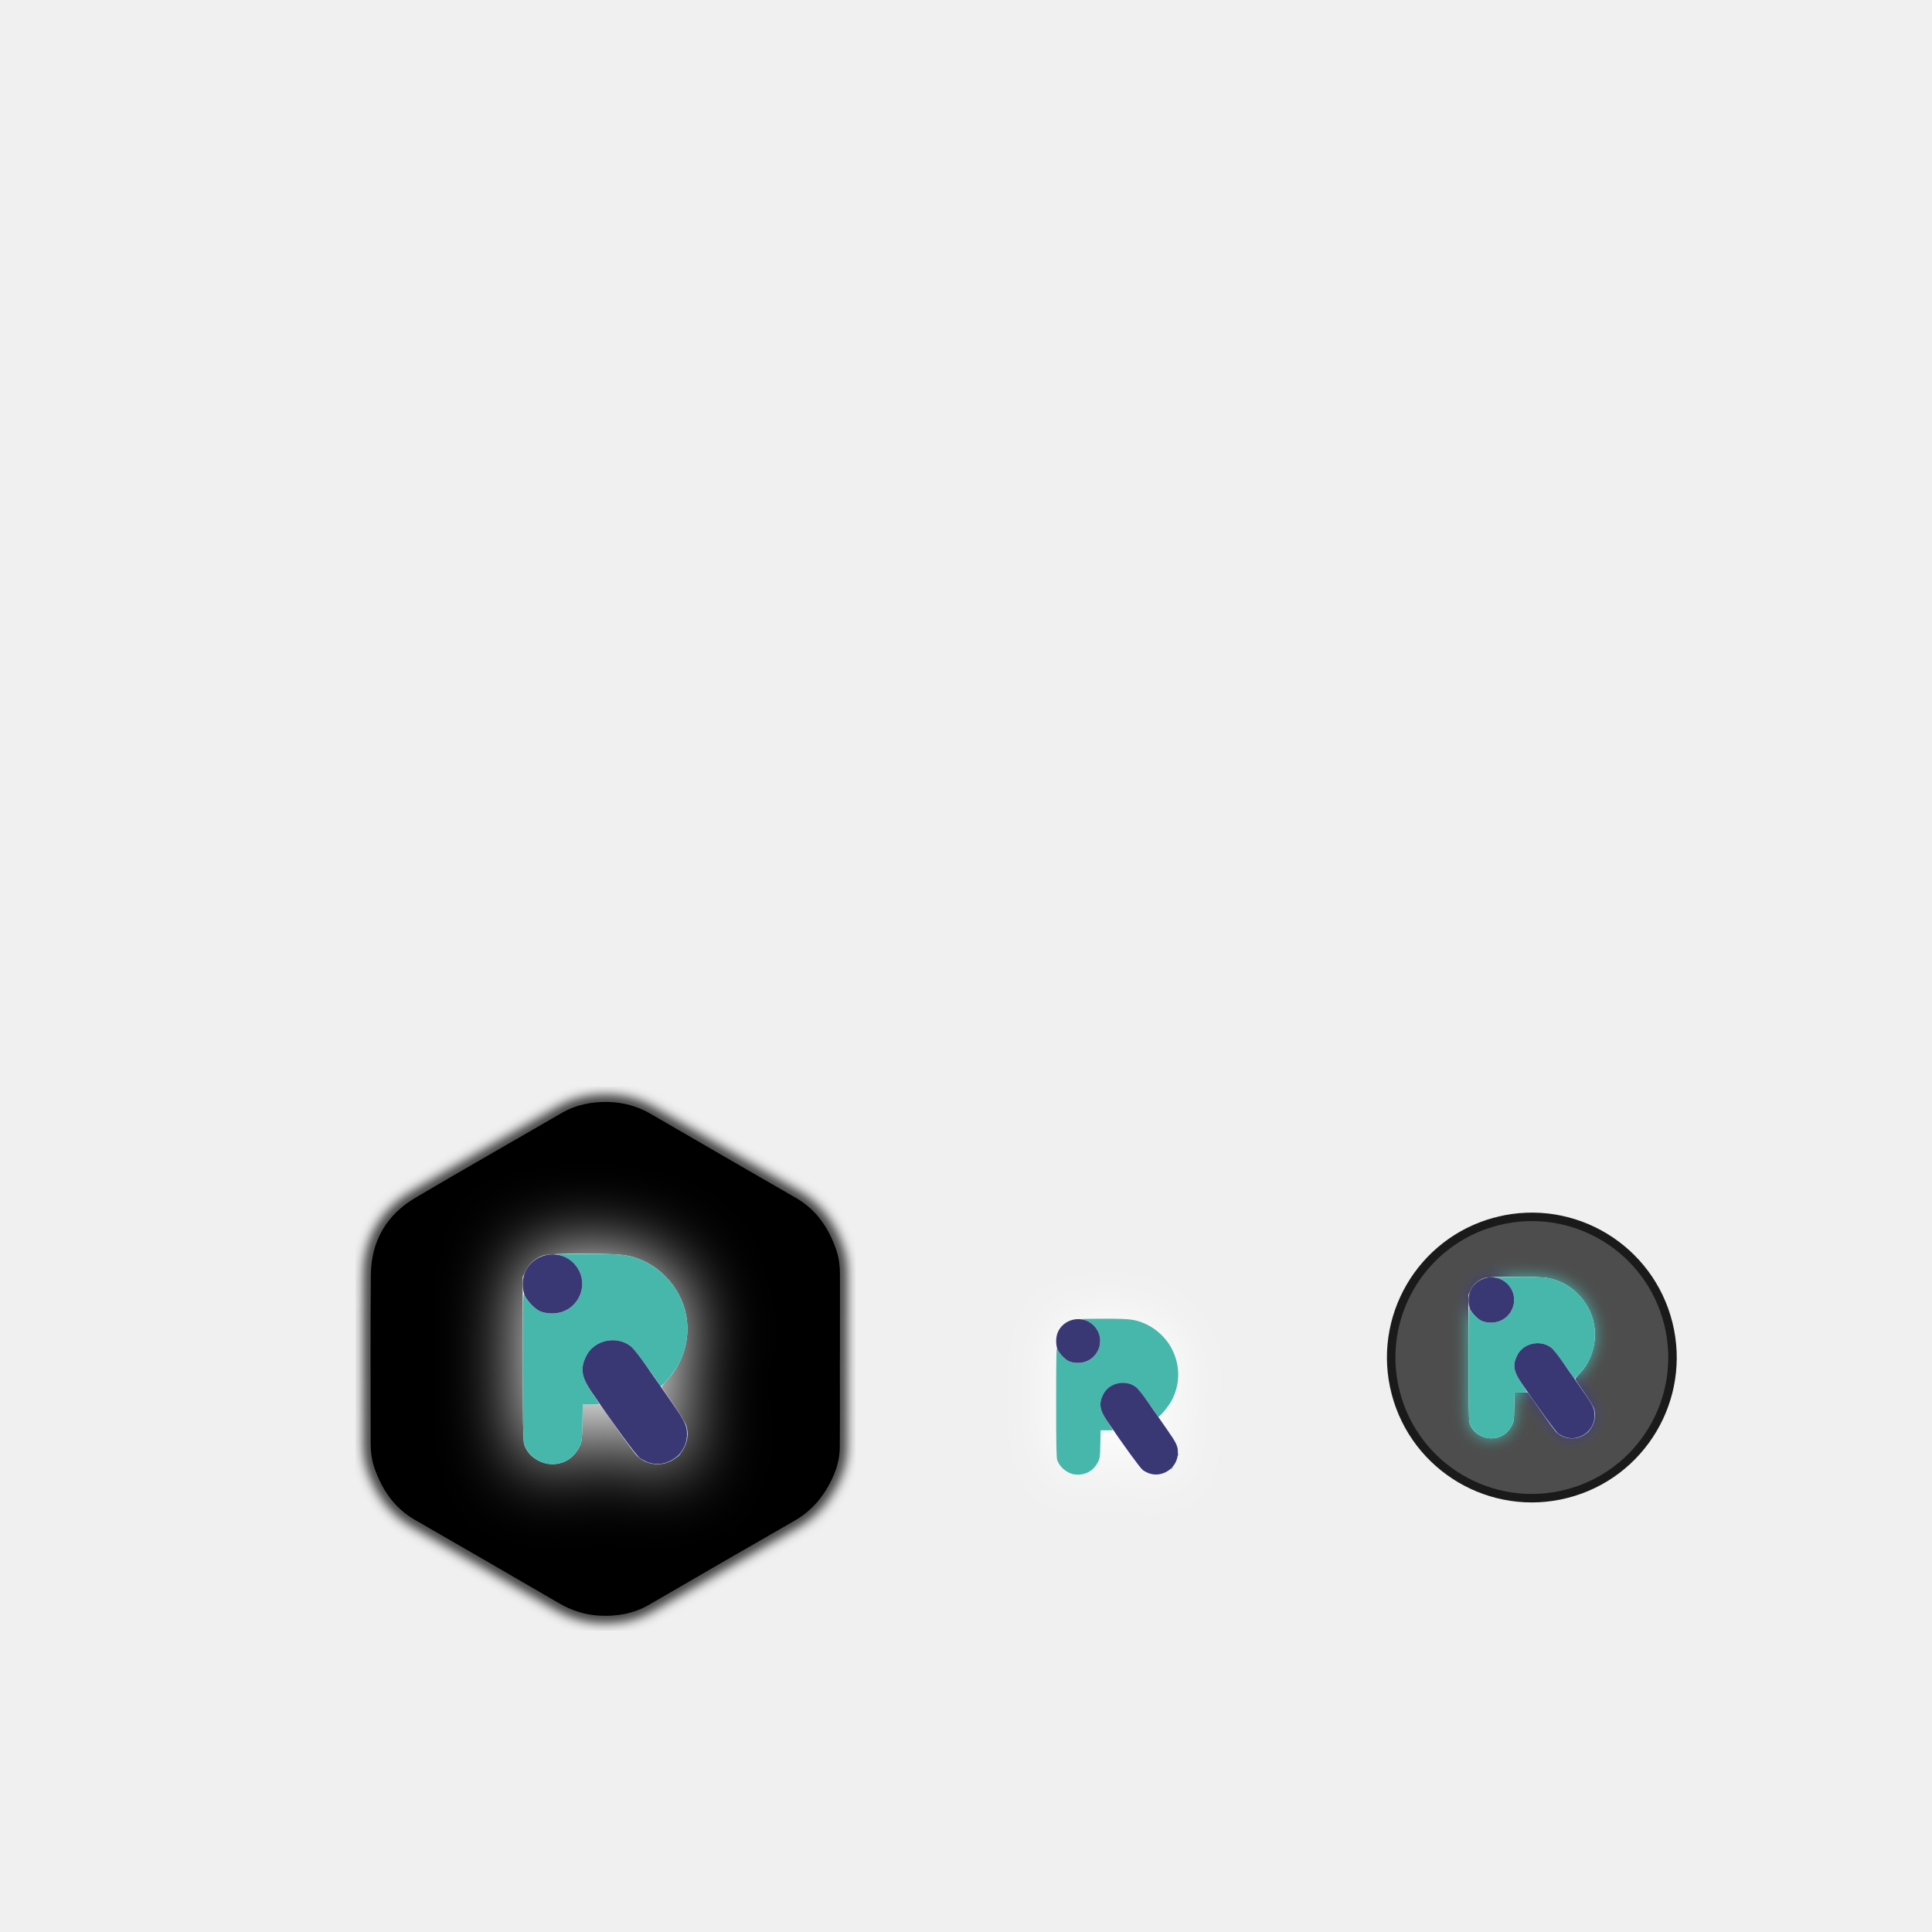
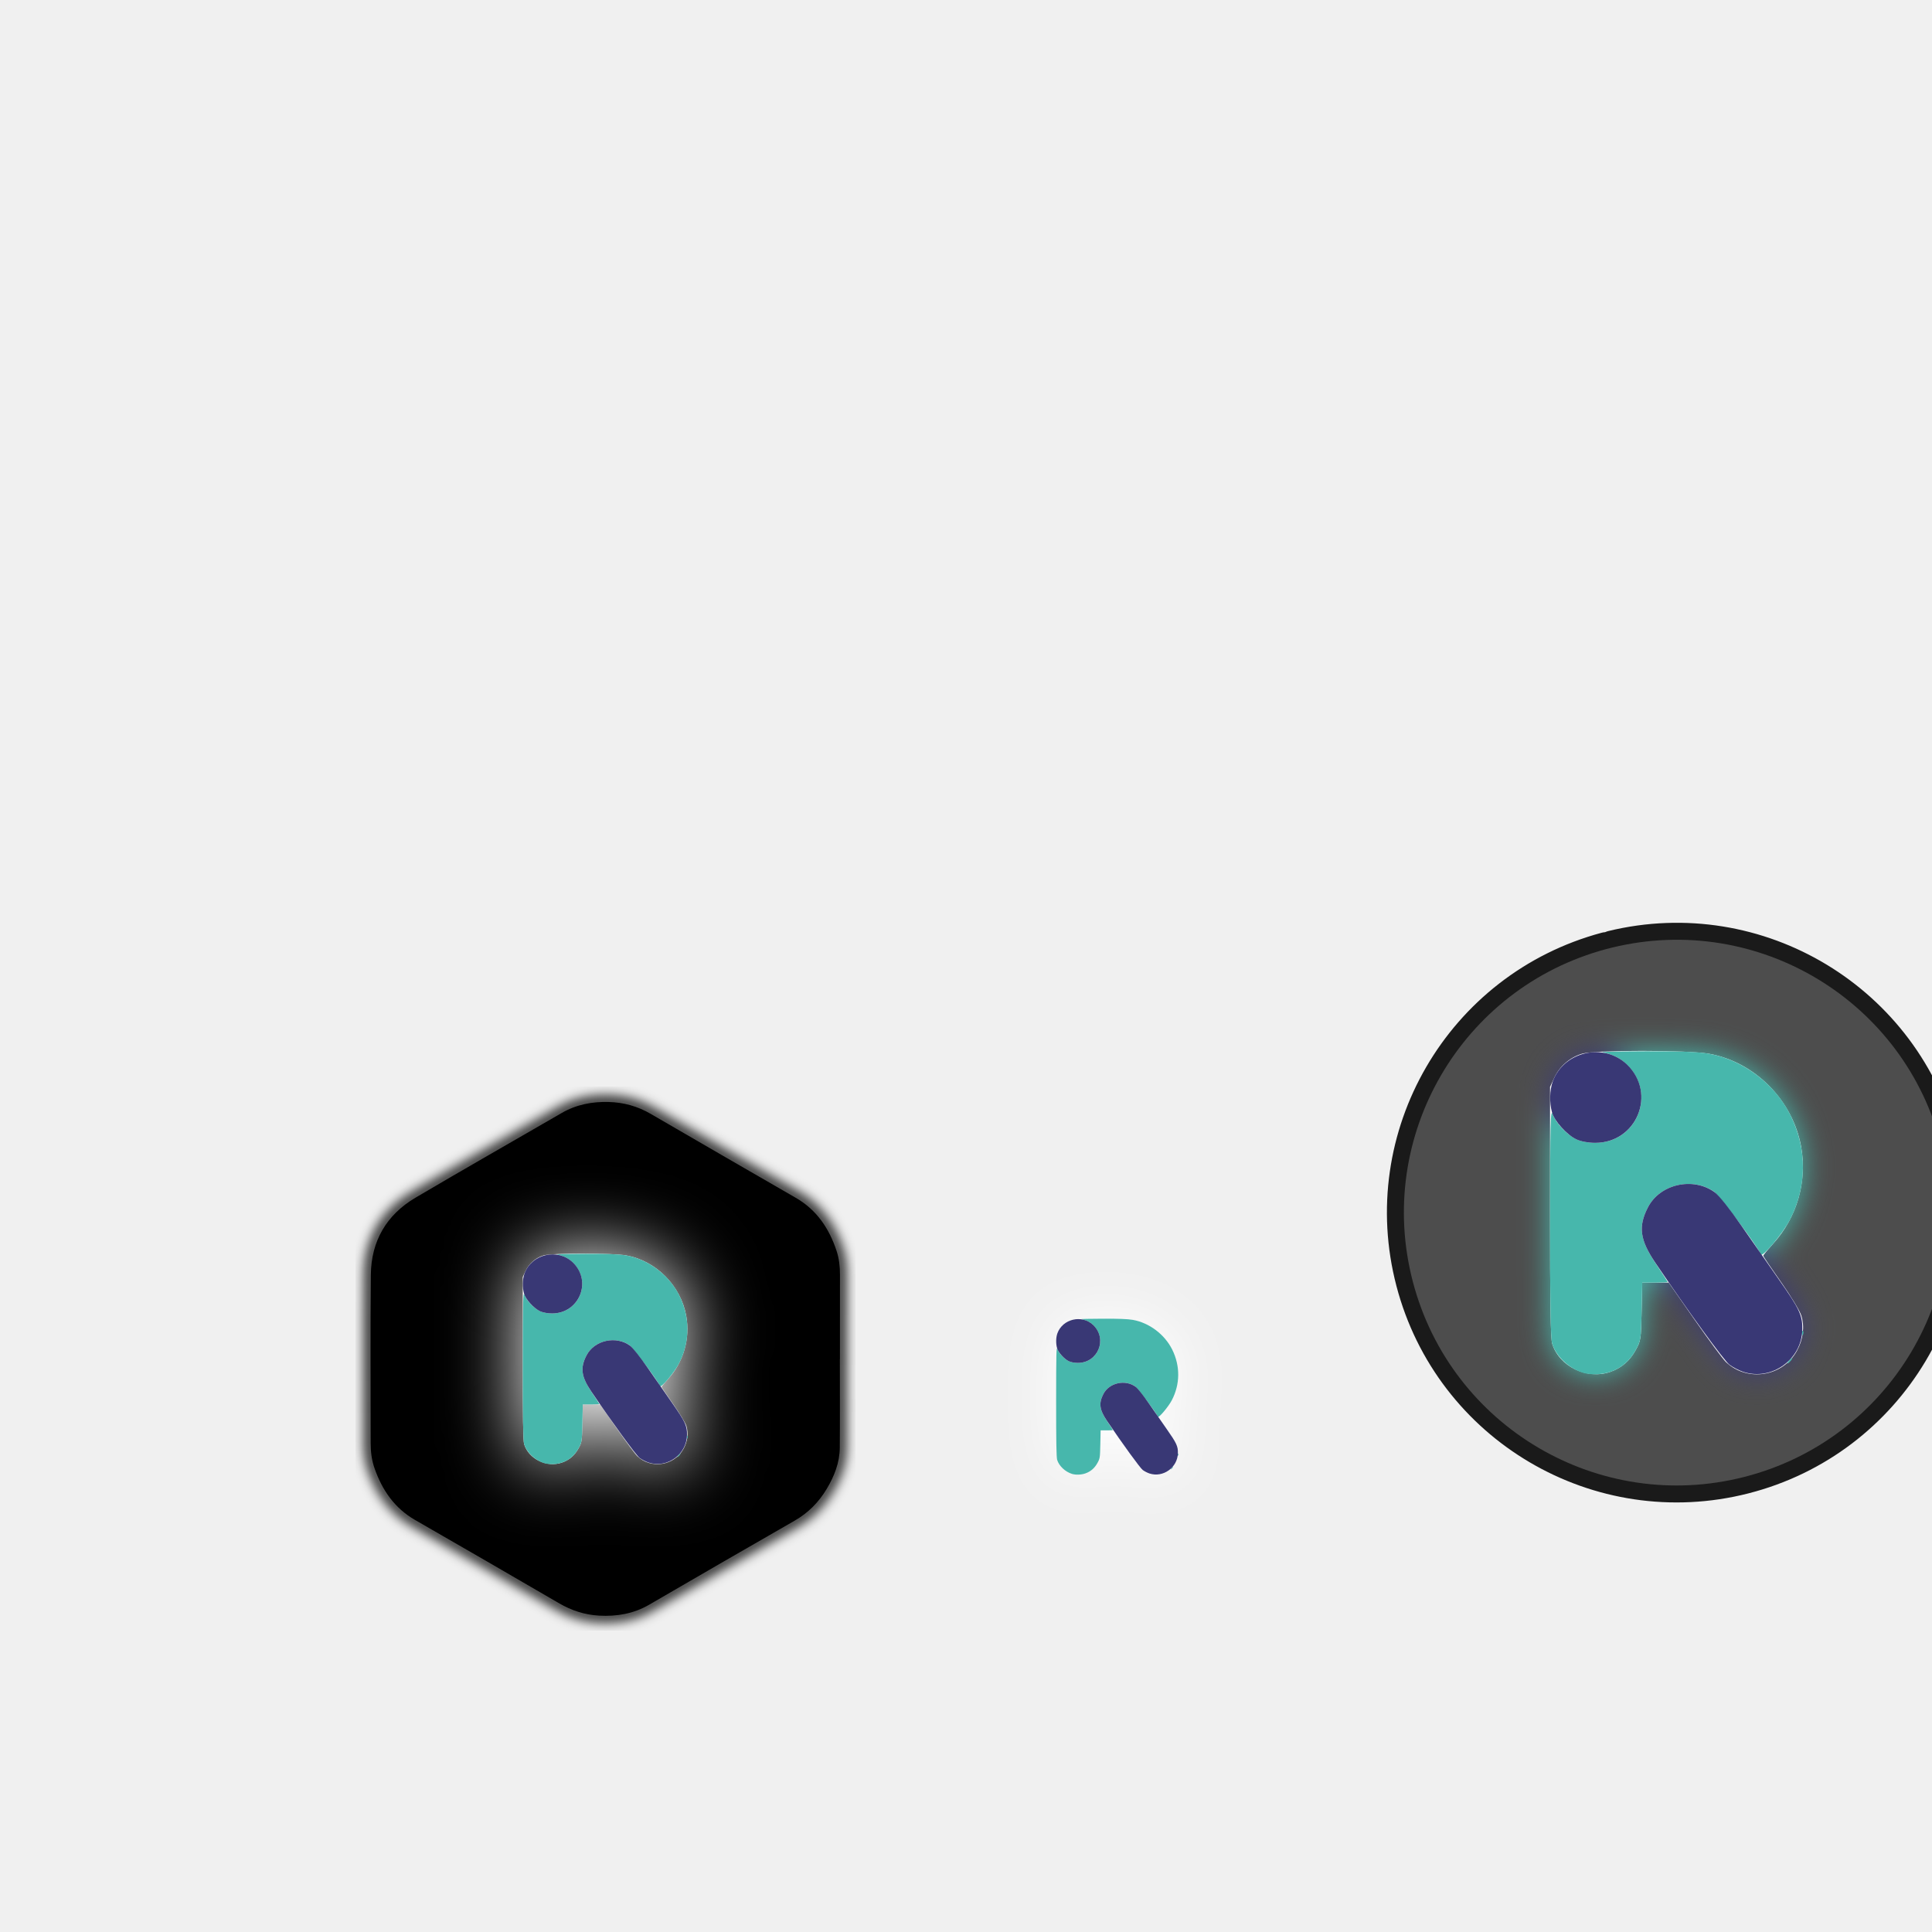
<svg xmlns="http://www.w3.org/2000/svg" width="56.444mm" height="56.444mm" viewBox="0 0 200 200" id="svg3644" version="1.1">
  <defs id="defs3646">
    <filter style="color-interpolation-filters:sRGB" id="filter4308" x="-0.547" width="2.093" y="-0.428" height="1.856">
      <feGaussianBlur stdDeviation="31.366" id="feGaussianBlur4310" />
    </filter>
    <filter style="color-interpolation-filters:sRGB" id="filter42243" x="-0.031" width="1.063" y="-0.029" height="1.057">
      <feGaussianBlur stdDeviation="0.917" id="feGaussianBlur42245" />
    </filter>
    <filter style="color-interpolation-filters:sRGB" id="filter2080" x="-0.137" width="1.273" y="-0.107" height="1.214">
      <feGaussianBlur stdDeviation="7.846" id="feGaussianBlur2082" />
    </filter>
  </defs>
  <g id="layer1" transform="translate(-424.7044,-209.4884)">
    <g id="g42257" transform="matrix(0.4088209,0,0,0.4088209,272.8496,223.6335)">
      <path transform="matrix(1.696278,0,0,1.696278,-66.43277,-301.8662)" id="path3676" d="m 383.529,347.802 c 0.003,-1.205 -0.134,-2.388 -0.513,-3.531 -1.104,-3.334 -2.96,-6.099 -6.07,-7.896 -7.226,-4.175 -14.458,-8.337 -21.667,-12.537 -1.96,-1.143 -4.048,-1.718 -6.292,-1.777 -2.474,-0.064 -4.824,0.383 -7,1.646 -7.277,4.223 -14.599,8.374 -21.843,12.654 -4.319,2.553 -6.592,6.477 -6.646,11.49 -0.088,8.382 -0.021,16.764 -0.027,25.146 -10e-4,1.291 0.158,2.553 0.586,3.77 1.14,3.24 2.981,5.927 6.028,7.682 7.17,4.13 14.342,8.258 21.487,12.428 1.877,1.096 3.855,1.744 6.012,1.861 2.635,0.145 5.141,-0.283 7.461,-1.631 7.229,-4.195 14.459,-8.387 21.712,-12.541 2.023,-1.16 3.585,-2.738 4.772,-4.713 1.146,-1.904 1.953,-3.94 1.973,-6.189 0.037,-4.416 0.011,-8.832 0.011,-13.248 h 0.012 c 0,-4.205 -0.005,-8.41 0.004,-12.614 z" style="clip-rule:evenodd;fill:none;fill-rule:evenodd;stroke:#000000;stroke-width:1.658;stroke-miterlimit:4;stroke-dasharray:none;stroke-opacity:1;filter:url(#filter42243)" />
      <path id="path4486" d="m 584.139,288.102 c 0.006,-2.044 -0.227,-4.051 -0.87,-5.99 -1.873,-5.655 -5.021,-10.346 -10.296,-13.394 -12.257,-7.082 -24.525,-14.142 -36.753,-21.266 -3.325,-1.939 -6.867,-2.914 -10.673,-3.014 -4.197,-0.109 -8.183,0.65 -11.874,2.792 -12.344,7.163 -24.764,14.205 -37.052,21.465 -7.326,4.331 -11.182,10.987 -11.273,19.49 -0.149,14.218 -0.036,28.436 -0.046,42.655 -0.002,2.19 0.268,4.331 0.994,6.395 1.934,5.496 5.057,10.054 10.225,13.031 12.162,7.006 24.328,14.008 36.448,21.081 3.184,1.859 6.539,2.958 10.198,3.157 4.47,0.246 8.721,-0.48 12.656,-2.767 12.262,-7.116 24.526,-14.227 36.83,-21.273 3.432,-1.968 6.081,-4.644 8.095,-7.995 1.944,-3.23 3.313,-6.683 3.347,-10.498 0.063,-7.491 0.018,-14.982 0.018,-22.472 h 0.02 c 0,-7.133 -0.008,-14.266 0.006,-21.397 z" style="clip-rule:evenodd;fill-rule:evenodd;stroke-width:2" />
      <g style="fill:#ffffff;stroke:#000000;stroke-width:0;stroke-miterlimit:4;stroke-dasharray:none;stroke-opacity:1;filter:url(#filter4308)" transform="matrix(0.3030752,0,0,0.3030752,385.4257,91.08588)" id="g7565">
        <g style="fill:#ffffff;stroke:#000000;stroke-width:0;stroke-miterlimit:4;stroke-dasharray:none;stroke-opacity:1" transform="translate(346.6968,610.6922)" id="g7567">
          <path id="path7569" d="m 76.89,196.539 c 6.101,-2.152 10.421,-5.869 13.699,-11.784 2.814,-5.078 2.923,-5.782 3.249,-21.004 L 94.176,148 h 7.194 7.194 l 14.132,20.25 c 7.773,11.137 15.409,21.461 16.969,22.941 11.707,11.107 30.992,8.044 38.718,-6.151 3.376,-6.203 4.215,-13.069 2.336,-19.125 -0.782,-2.521 -5.764,-10.749 -11.07,-18.283 C 164.341,140.098 160,133.682 160,133.374 c 0,-0.308 2.438,-3.254 5.418,-6.547 C 178.41,112.471 184.017,92.966 180.606,74 176.063,48.743 155.418,27.934 130.499,23.495 118.949,21.437 68.307,21.42 61.432,23.471 54.848,25.435 49.26,30.247 46.381,36.429 L 44.02,41.5 l -0.01,67.884 c -0.007,48.651 0.319,68.981 1.151,71.758 3.736,12.47 19.014,19.884 31.73,15.397 z" style="fill:#ffffff;stroke:#000000;stroke-width:0;stroke-miterlimit:4;stroke-dasharray:none;stroke-opacity:1" />
        </g>
      </g>
      <g style="opacity:1;stroke:#000000;stroke-width:0;stroke-miterlimit:4;stroke-dasharray:none;stroke-opacity:1" id="layer1-6" transform="matrix(0.3030752,0,0,0.3030752,385.3986,91.08588)">
        <g style="stroke:#000000;stroke-width:0;stroke-miterlimit:4;stroke-dasharray:none;stroke-opacity:1" id="g6089" transform="translate(346.6968,610.6922)">
          <path style="fill:#fdfdfd;stroke:#000000;stroke-width:0;stroke-miterlimit:4;stroke-dasharray:none;stroke-opacity:1" d="m 76.89,196.539 c 6.101,-2.152 10.421,-5.869 13.699,-11.784 2.814,-5.078 2.923,-5.782 3.249,-21.004 L 94.176,148 h 7.194 7.194 l 14.132,20.25 c 7.773,11.137 15.409,21.461 16.969,22.941 11.707,11.107 30.992,8.044 38.718,-6.151 3.376,-6.203 4.215,-13.069 2.336,-19.125 -0.782,-2.521 -5.764,-10.749 -11.07,-18.283 C 164.341,140.098 160,133.682 160,133.374 c 0,-0.308 2.438,-3.254 5.418,-6.547 C 178.41,112.471 184.017,92.966 180.606,74 176.063,48.743 155.418,27.934 130.499,23.495 118.949,21.437 68.307,21.42 61.432,23.471 54.848,25.435 49.26,30.247 46.381,36.429 L 44.02,41.5 l -0.01,67.884 c -0.007,48.651 0.319,68.981 1.151,71.758 3.736,12.47 19.014,19.884 31.73,15.397 z" id="path6095" />
          <path style="fill:#47b7ac;stroke:none;stroke-width:0;stroke-miterlimit:4;stroke-dasharray:none;stroke-opacity:1" d="m 61.994,197.066 c -7.733,-2.352 -14.758,-8.997 -16.833,-15.924 -0.829,-2.767 -1.148,-21.69 -1.117,-66.258 0.038,-54.379 0.222,-61.886 1.428,-58.499 1.746,4.899 7.821,11.293 13.028,13.713 2.483,1.154 6.276,1.863 10,1.871 23.209,0.047 33.914,-27.617 16.703,-43.166 C 81.644,25.587 78.331,23.991 72.5,22.681 c -1.1,-0.247 9.7,-0.486 24,-0.53 18.416,-0.057 28.333,0.335 33.999,1.344 18.579,3.31 35.889,16.39 44.384,33.539 9.136,18.442 8.956,39.003 -0.499,57.04 -3.898,7.436 -14.944,20.515 -15.688,18.575 -1.598,-4.163 -22.405,-32.059 -25.462,-34.136 -11.96,-8.127 -29.528,-3.954 -35.959,8.542 -5.413,10.519 -4.417,17.634 4.294,30.662 3.537,5.291 6.431,9.769 6.431,9.952 0,0.183 -3.11,0.332 -6.912,0.332 h -6.912 l -0.338,15.75 c -0.327,15.222 -0.435,15.926 -3.249,21.004 -3.278,5.915 -7.598,9.632 -13.699,11.784 -4.408,1.555 -10.776,1.78 -14.897,0.527 z M 174,190.5 c 0.685,-0.825 1.47,-1.5 1.745,-1.5 0.275,0 -0.06,0.675 -0.745,1.5 -0.685,0.825 -1.47,1.5 -1.745,1.5 -0.275,0 0.06,-0.675 0.745,-1.5 z m 7.079,-14.917 c -0.043,-1.054 0.193,-1.645 0.525,-1.312 0.332,0.332 0.368,1.195 0.079,1.917 -0.319,0.798 -0.556,0.561 -0.604,-0.604 z" id="path6093" />
          <path style="fill:#393875;stroke:none;stroke-width:0;stroke-miterlimit:4;stroke-dasharray:none;stroke-opacity:1" d="m 149.222,196.586 c -2.353,-0.765 -5.787,-2.542 -7.631,-3.949 -2.966,-2.263 -22.414,-29.016 -40.226,-55.338 -8.492,-12.549 -9.471,-19.786 -4.089,-30.244 6.552,-12.731 24.61,-16.773 36.401,-8.146 2.223,1.626 8.219,9.147 14.324,17.966 5.775,8.343 15.087,21.713 20.694,29.712 11.097,15.833 12.719,19.318 12.568,27.004 -0.321,16.271 -16.66,27.999 -32.04,22.997 z M 58.5,70.129 C 53.265,67.738 46.43,60.212 45.081,55.355 43.648,50.193 43.791,43.332 45.427,38.748 51.298,22.295 73.19,17.177 85.838,29.301 102.241,45.025 91.274,72.015 68.5,71.968 c -3.661,-0.007 -7.559,-0.725 -10,-1.839 z" id="path6091" />
        </g>
      </g>
    </g>
    <g id="g460" transform="matrix(0.7415002,0,0,0.7415002,60.31686,96.63138)">
      <g id="g428" transform="matrix(0.1239035,0,0,0.1239035,590.461,257.8882)" style="fill:#ffffff;stroke:#000000;stroke-width:0;stroke-miterlimit:4;stroke-dasharray:none;stroke-opacity:1;filter:url(#filter4308)">
        <g id="g426" transform="translate(346.6968,610.6922)" style="fill:#ffffff;stroke:#000000;stroke-width:0;stroke-miterlimit:4;stroke-dasharray:none;stroke-opacity:1">
          <path style="fill:#ffffff;stroke:#000000;stroke-width:0;stroke-miterlimit:4;stroke-dasharray:none;stroke-opacity:1" d="m 76.89,196.539 c 6.101,-2.152 10.421,-5.869 13.699,-11.784 2.814,-5.078 2.923,-5.782 3.249,-21.004 L 94.176,148 h 7.194 7.194 l 14.132,20.25 c 7.773,11.137 15.409,21.461 16.969,22.941 11.707,11.107 30.992,8.044 38.718,-6.151 3.376,-6.203 4.215,-13.069 2.336,-19.125 -0.782,-2.521 -5.764,-10.749 -11.07,-18.283 C 164.341,140.098 160,133.682 160,133.374 c 0,-0.308 2.438,-3.254 5.418,-6.547 C 178.41,112.471 184.017,92.966 180.606,74 176.063,48.743 155.418,27.934 130.499,23.495 118.949,21.437 68.307,21.42 61.432,23.471 54.848,25.435 49.26,30.247 46.381,36.429 L 44.02,41.5 l -0.01,67.884 c -0.007,48.651 0.319,68.981 1.151,71.758 3.736,12.47 19.014,19.884 31.73,15.397 z" id="path424" />
        </g>
      </g>
      <g transform="matrix(0.1239035,0,0,0.1239035,590.4499,257.8882)" id="g438" style="opacity:1;stroke:#000000;stroke-width:0;stroke-miterlimit:4;stroke-dasharray:none;stroke-opacity:1">
        <g transform="translate(346.6968,610.6922)" id="g436" style="stroke:#000000;stroke-width:0;stroke-miterlimit:4;stroke-dasharray:none;stroke-opacity:1">
          <path id="path430" d="m 76.89,196.539 c 6.101,-2.152 10.421,-5.869 13.699,-11.784 2.814,-5.078 2.923,-5.782 3.249,-21.004 L 94.176,148 h 7.194 7.194 l 14.132,20.25 c 7.773,11.137 15.409,21.461 16.969,22.941 11.707,11.107 30.992,8.044 38.718,-6.151 3.376,-6.203 4.215,-13.069 2.336,-19.125 -0.782,-2.521 -5.764,-10.749 -11.07,-18.283 C 164.341,140.098 160,133.682 160,133.374 c 0,-0.308 2.438,-3.254 5.418,-6.547 C 178.41,112.471 184.017,92.966 180.606,74 176.063,48.743 155.418,27.934 130.499,23.495 118.949,21.437 68.307,21.42 61.432,23.471 54.848,25.435 49.26,30.247 46.381,36.429 L 44.02,41.5 l -0.01,67.884 c -0.007,48.651 0.319,68.981 1.151,71.758 3.736,12.47 19.014,19.884 31.73,15.397 z" style="fill:#fdfdfd;stroke:#000000;stroke-width:0;stroke-miterlimit:4;stroke-dasharray:none;stroke-opacity:1" />
          <path id="path432" d="m 61.994,197.066 c -7.733,-2.352 -14.758,-8.997 -16.833,-15.924 -0.829,-2.767 -1.148,-21.69 -1.117,-66.258 0.038,-54.379 0.222,-61.886 1.428,-58.499 1.746,4.899 7.821,11.293 13.028,13.713 2.483,1.154 6.276,1.863 10,1.871 23.209,0.047 33.914,-27.617 16.703,-43.166 C 81.644,25.587 78.331,23.991 72.5,22.681 c -1.1,-0.247 9.7,-0.486 24,-0.53 18.416,-0.057 28.333,0.335 33.999,1.344 18.579,3.31 35.889,16.39 44.384,33.539 9.136,18.442 8.956,39.003 -0.499,57.04 -3.898,7.436 -14.944,20.515 -15.688,18.575 -1.598,-4.163 -22.405,-32.059 -25.462,-34.136 -11.96,-8.127 -29.528,-3.954 -35.959,8.542 -5.413,10.519 -4.417,17.634 4.294,30.662 3.537,5.291 6.431,9.769 6.431,9.952 0,0.183 -3.11,0.332 -6.912,0.332 h -6.912 l -0.338,15.75 c -0.327,15.222 -0.435,15.926 -3.249,21.004 -3.278,5.915 -7.598,9.632 -13.699,11.784 -4.408,1.555 -10.776,1.78 -14.897,0.527 z M 174,190.5 c 0.685,-0.825 1.47,-1.5 1.745,-1.5 0.275,0 -0.06,0.675 -0.745,1.5 -0.685,0.825 -1.47,1.5 -1.745,1.5 -0.275,0 0.06,-0.675 0.745,-1.5 z m 7.079,-14.917 c -0.043,-1.054 0.193,-1.645 0.525,-1.312 0.332,0.332 0.368,1.195 0.079,1.917 -0.319,0.798 -0.556,0.561 -0.604,-0.604 z" style="fill:#47b7ac;stroke:none;stroke-width:0;stroke-miterlimit:4;stroke-dasharray:none;stroke-opacity:1" />
          <path id="path434" d="m 149.222,196.586 c -2.353,-0.765 -5.787,-2.542 -7.631,-3.949 -2.966,-2.263 -22.414,-29.016 -40.226,-55.338 -8.492,-12.549 -9.471,-19.786 -4.089,-30.244 6.552,-12.731 24.61,-16.773 36.401,-8.146 2.223,1.626 8.219,9.147 14.324,17.966 5.775,8.343 15.087,21.713 20.694,29.712 11.097,15.833 12.719,19.318 12.568,27.004 -0.321,16.271 -16.66,27.999 -32.04,22.997 z M 58.5,70.129 C 53.265,67.738 46.43,60.212 45.081,55.355 43.648,50.193 43.791,43.332 45.427,38.748 51.298,22.295 73.19,17.177 85.838,29.301 102.241,45.025 91.274,72.015 68.5,71.968 c -3.661,-0.007 -7.559,-0.725 -10,-1.839 z" style="fill:#393875;stroke:none;stroke-width:0;stroke-miterlimit:4;stroke-dasharray:none;stroke-opacity:1" />
        </g>
      </g>
    </g>
-     <g id="g2095" transform="translate(-24.52777)">
+     <g id="g2095" transform="matrix(2,0,0,2,-617.3351,-365.0186)">
      <path d="m 604.472,336.298 a 14.12,14.12 0 0 1 17.037,10.305 14.12,14.12 0 0 1 -10.205,17.096 14.12,14.12 0 0 1 -17.156,-10.106 14.12,14.12 0 0 1 10.006,-17.214" id="path2028" style="opacity:1;fill:#4d4d4d;fill-opacity:1;stroke:#1a1a1a;stroke-width:1.756;stroke-linecap:round;stroke-linejoin:round;stroke-miterlimit:4;stroke-dasharray:none;stroke-dashoffset:0;stroke-opacity:1;paint-order:stroke fill markers" />
      <g transform="matrix(0.09513767,0,0,0.09513767,564.0782,281.4604)" id="g2038" style="opacity:1;stroke:#000000;stroke-width:0;stroke-miterlimit:4;stroke-dasharray:none;stroke-opacity:1;filter:url(#filter2080)">
        <g transform="translate(346.6968,610.6922)" id="g2036" style="stroke:#000000;stroke-width:0;stroke-miterlimit:4;stroke-dasharray:none;stroke-opacity:1">
          <path id="path2030" d="m 76.89,196.539 c 6.101,-2.152 10.421,-5.869 13.699,-11.784 2.814,-5.078 2.923,-5.782 3.249,-21.004 L 94.176,148 h 7.194 7.194 l 14.132,20.25 c 7.773,11.137 15.409,21.461 16.969,22.941 11.707,11.107 30.992,8.044 38.718,-6.151 3.376,-6.203 4.215,-13.069 2.336,-19.125 -0.782,-2.521 -5.764,-10.749 -11.07,-18.283 C 164.341,140.098 160,133.682 160,133.374 c 0,-0.308 2.438,-3.254 5.418,-6.547 C 178.41,112.471 184.017,92.966 180.606,74 176.063,48.743 155.418,27.934 130.499,23.495 118.949,21.437 68.307,21.42 61.432,23.471 54.848,25.435 49.26,30.247 46.381,36.429 L 44.02,41.5 l -0.01,67.884 c -0.007,48.651 0.319,68.981 1.151,71.758 3.736,12.47 19.014,19.884 31.73,15.397 z" style="fill:#fdfdfd;stroke:#000000;stroke-width:0;stroke-miterlimit:4;stroke-dasharray:none;stroke-opacity:1" />
          <path id="path2032" d="m 61.994,197.066 c -7.733,-2.352 -14.758,-8.997 -16.833,-15.924 -0.829,-2.767 -1.148,-21.69 -1.117,-66.258 0.038,-54.379 0.222,-61.886 1.428,-58.499 1.746,4.899 7.821,11.293 13.028,13.713 2.483,1.154 6.276,1.863 10,1.871 23.209,0.047 33.914,-27.617 16.703,-43.166 C 81.644,25.587 78.331,23.991 72.5,22.681 c -1.1,-0.247 9.7,-0.486 24,-0.53 18.416,-0.057 28.333,0.335 33.999,1.344 18.579,3.31 35.889,16.39 44.384,33.539 9.136,18.442 8.956,39.003 -0.499,57.04 -3.898,7.436 -14.944,20.515 -15.688,18.575 -1.598,-4.163 -22.405,-32.059 -25.462,-34.136 -11.96,-8.127 -29.528,-3.954 -35.959,8.542 -5.413,10.519 -4.417,17.634 4.294,30.662 3.537,5.291 6.431,9.769 6.431,9.952 0,0.183 -3.11,0.332 -6.912,0.332 h -6.912 l -0.338,15.75 c -0.327,15.222 -0.435,15.926 -3.249,21.004 -3.278,5.915 -7.598,9.632 -13.699,11.784 -4.408,1.555 -10.776,1.78 -14.897,0.527 z M 174,190.5 c 0.685,-0.825 1.47,-1.5 1.745,-1.5 0.275,0 -0.06,0.675 -0.745,1.5 -0.685,0.825 -1.47,1.5 -1.745,1.5 -0.275,0 0.06,-0.675 0.745,-1.5 z m 7.079,-14.917 c -0.043,-1.054 0.193,-1.645 0.525,-1.312 0.332,0.332 0.368,1.195 0.079,1.917 -0.319,0.798 -0.556,0.561 -0.604,-0.604 z" style="fill:#47b7ac;stroke:none;stroke-width:0;stroke-miterlimit:4;stroke-dasharray:none;stroke-opacity:1" />
          <path id="path2034" d="m 149.222,196.586 c -2.353,-0.765 -5.787,-2.542 -7.631,-3.949 -2.966,-2.263 -22.414,-29.016 -40.226,-55.338 -8.492,-12.549 -9.471,-19.786 -4.089,-30.244 6.552,-12.731 24.61,-16.773 36.401,-8.146 2.223,1.626 8.219,9.147 14.324,17.966 5.775,8.343 15.087,21.713 20.694,29.712 11.097,15.833 12.719,19.318 12.568,27.004 -0.321,16.271 -16.66,27.999 -32.04,22.997 z M 58.5,70.129 C 53.265,67.738 46.43,60.212 45.081,55.355 43.648,50.193 43.791,43.332 45.427,38.748 51.298,22.295 73.19,17.177 85.838,29.301 102.241,45.025 91.274,72.015 68.5,71.968 c -3.661,-0.007 -7.559,-0.725 -10,-1.839 z" style="fill:#393875;stroke:none;stroke-width:0;stroke-miterlimit:4;stroke-dasharray:none;stroke-opacity:1" />
        </g>
      </g>
      <g style="opacity:1;stroke:#000000;stroke-width:0;stroke-miterlimit:4;stroke-dasharray:none;stroke-opacity:1" id="g2016" transform="matrix(0.09513767,0,0,0.09513767,564.0782,281.4604)">
        <g style="stroke:#000000;stroke-width:0;stroke-miterlimit:4;stroke-dasharray:none;stroke-opacity:1" id="g2014" transform="translate(346.6968,610.6922)">
          <path style="fill:#fdfdfd;stroke:#000000;stroke-width:0;stroke-miterlimit:4;stroke-dasharray:none;stroke-opacity:1" d="m 76.89,196.539 c 6.101,-2.152 10.421,-5.869 13.699,-11.784 2.814,-5.078 2.923,-5.782 3.249,-21.004 L 94.176,148 h 7.194 7.194 l 14.132,20.25 c 7.773,11.137 15.409,21.461 16.969,22.941 11.707,11.107 30.992,8.044 38.718,-6.151 3.376,-6.203 4.215,-13.069 2.336,-19.125 -0.782,-2.521 -5.764,-10.749 -11.07,-18.283 C 164.341,140.098 160,133.682 160,133.374 c 0,-0.308 2.438,-3.254 5.418,-6.547 C 178.41,112.471 184.017,92.966 180.606,74 176.063,48.743 155.418,27.934 130.499,23.495 118.949,21.437 68.307,21.42 61.432,23.471 54.848,25.435 49.26,30.247 46.381,36.429 L 44.02,41.5 l -0.01,67.884 c -0.007,48.651 0.319,68.981 1.151,71.758 3.736,12.47 19.014,19.884 31.73,15.397 z" id="path2008" />
          <path style="fill:#47b7ac;stroke:none;stroke-width:0;stroke-miterlimit:4;stroke-dasharray:none;stroke-opacity:1" d="m 61.994,197.066 c -7.733,-2.352 -14.758,-8.997 -16.833,-15.924 -0.829,-2.767 -1.148,-21.69 -1.117,-66.258 0.038,-54.379 0.222,-61.886 1.428,-58.499 1.746,4.899 7.821,11.293 13.028,13.713 2.483,1.154 6.276,1.863 10,1.871 23.209,0.047 33.914,-27.617 16.703,-43.166 C 81.644,25.587 78.331,23.991 72.5,22.681 c -1.1,-0.247 9.7,-0.486 24,-0.53 18.416,-0.057 28.333,0.335 33.999,1.344 18.579,3.31 35.889,16.39 44.384,33.539 9.136,18.442 8.956,39.003 -0.499,57.04 -3.898,7.436 -14.944,20.515 -15.688,18.575 -1.598,-4.163 -22.405,-32.059 -25.462,-34.136 -11.96,-8.127 -29.528,-3.954 -35.959,8.542 -5.413,10.519 -4.417,17.634 4.294,30.662 3.537,5.291 6.431,9.769 6.431,9.952 0,0.183 -3.11,0.332 -6.912,0.332 h -6.912 l -0.338,15.75 c -0.327,15.222 -0.435,15.926 -3.249,21.004 -3.278,5.915 -7.598,9.632 -13.699,11.784 -4.408,1.555 -10.776,1.78 -14.897,0.527 z M 174,190.5 c 0.685,-0.825 1.47,-1.5 1.745,-1.5 0.275,0 -0.06,0.675 -0.745,1.5 -0.685,0.825 -1.47,1.5 -1.745,1.5 -0.275,0 0.06,-0.675 0.745,-1.5 z m 7.079,-14.917 c -0.043,-1.054 0.193,-1.645 0.525,-1.312 0.332,0.332 0.368,1.195 0.079,1.917 -0.319,0.798 -0.556,0.561 -0.604,-0.604 z" id="path2010" />
          <path style="fill:#393875;stroke:none;stroke-width:0;stroke-miterlimit:4;stroke-dasharray:none;stroke-opacity:1" d="m 149.222,196.586 c -2.353,-0.765 -5.787,-2.542 -7.631,-3.949 -2.966,-2.263 -22.414,-29.016 -40.226,-55.338 -8.492,-12.549 -9.471,-19.786 -4.089,-30.244 6.552,-12.731 24.61,-16.773 36.401,-8.146 2.223,1.626 8.219,9.147 14.324,17.966 5.775,8.343 15.087,21.713 20.694,29.712 11.097,15.833 12.719,19.318 12.568,27.004 -0.321,16.271 -16.66,27.999 -32.04,22.997 z M 58.5,70.129 C 53.265,67.738 46.43,60.212 45.081,55.355 43.648,50.193 43.791,43.332 45.427,38.748 51.298,22.295 73.19,17.177 85.838,29.301 102.241,45.025 91.274,72.015 68.5,71.968 c -3.661,-0.007 -7.559,-0.725 -10,-1.839 z" id="path2012" />
        </g>
      </g>
    </g>
  </g>
</svg>
